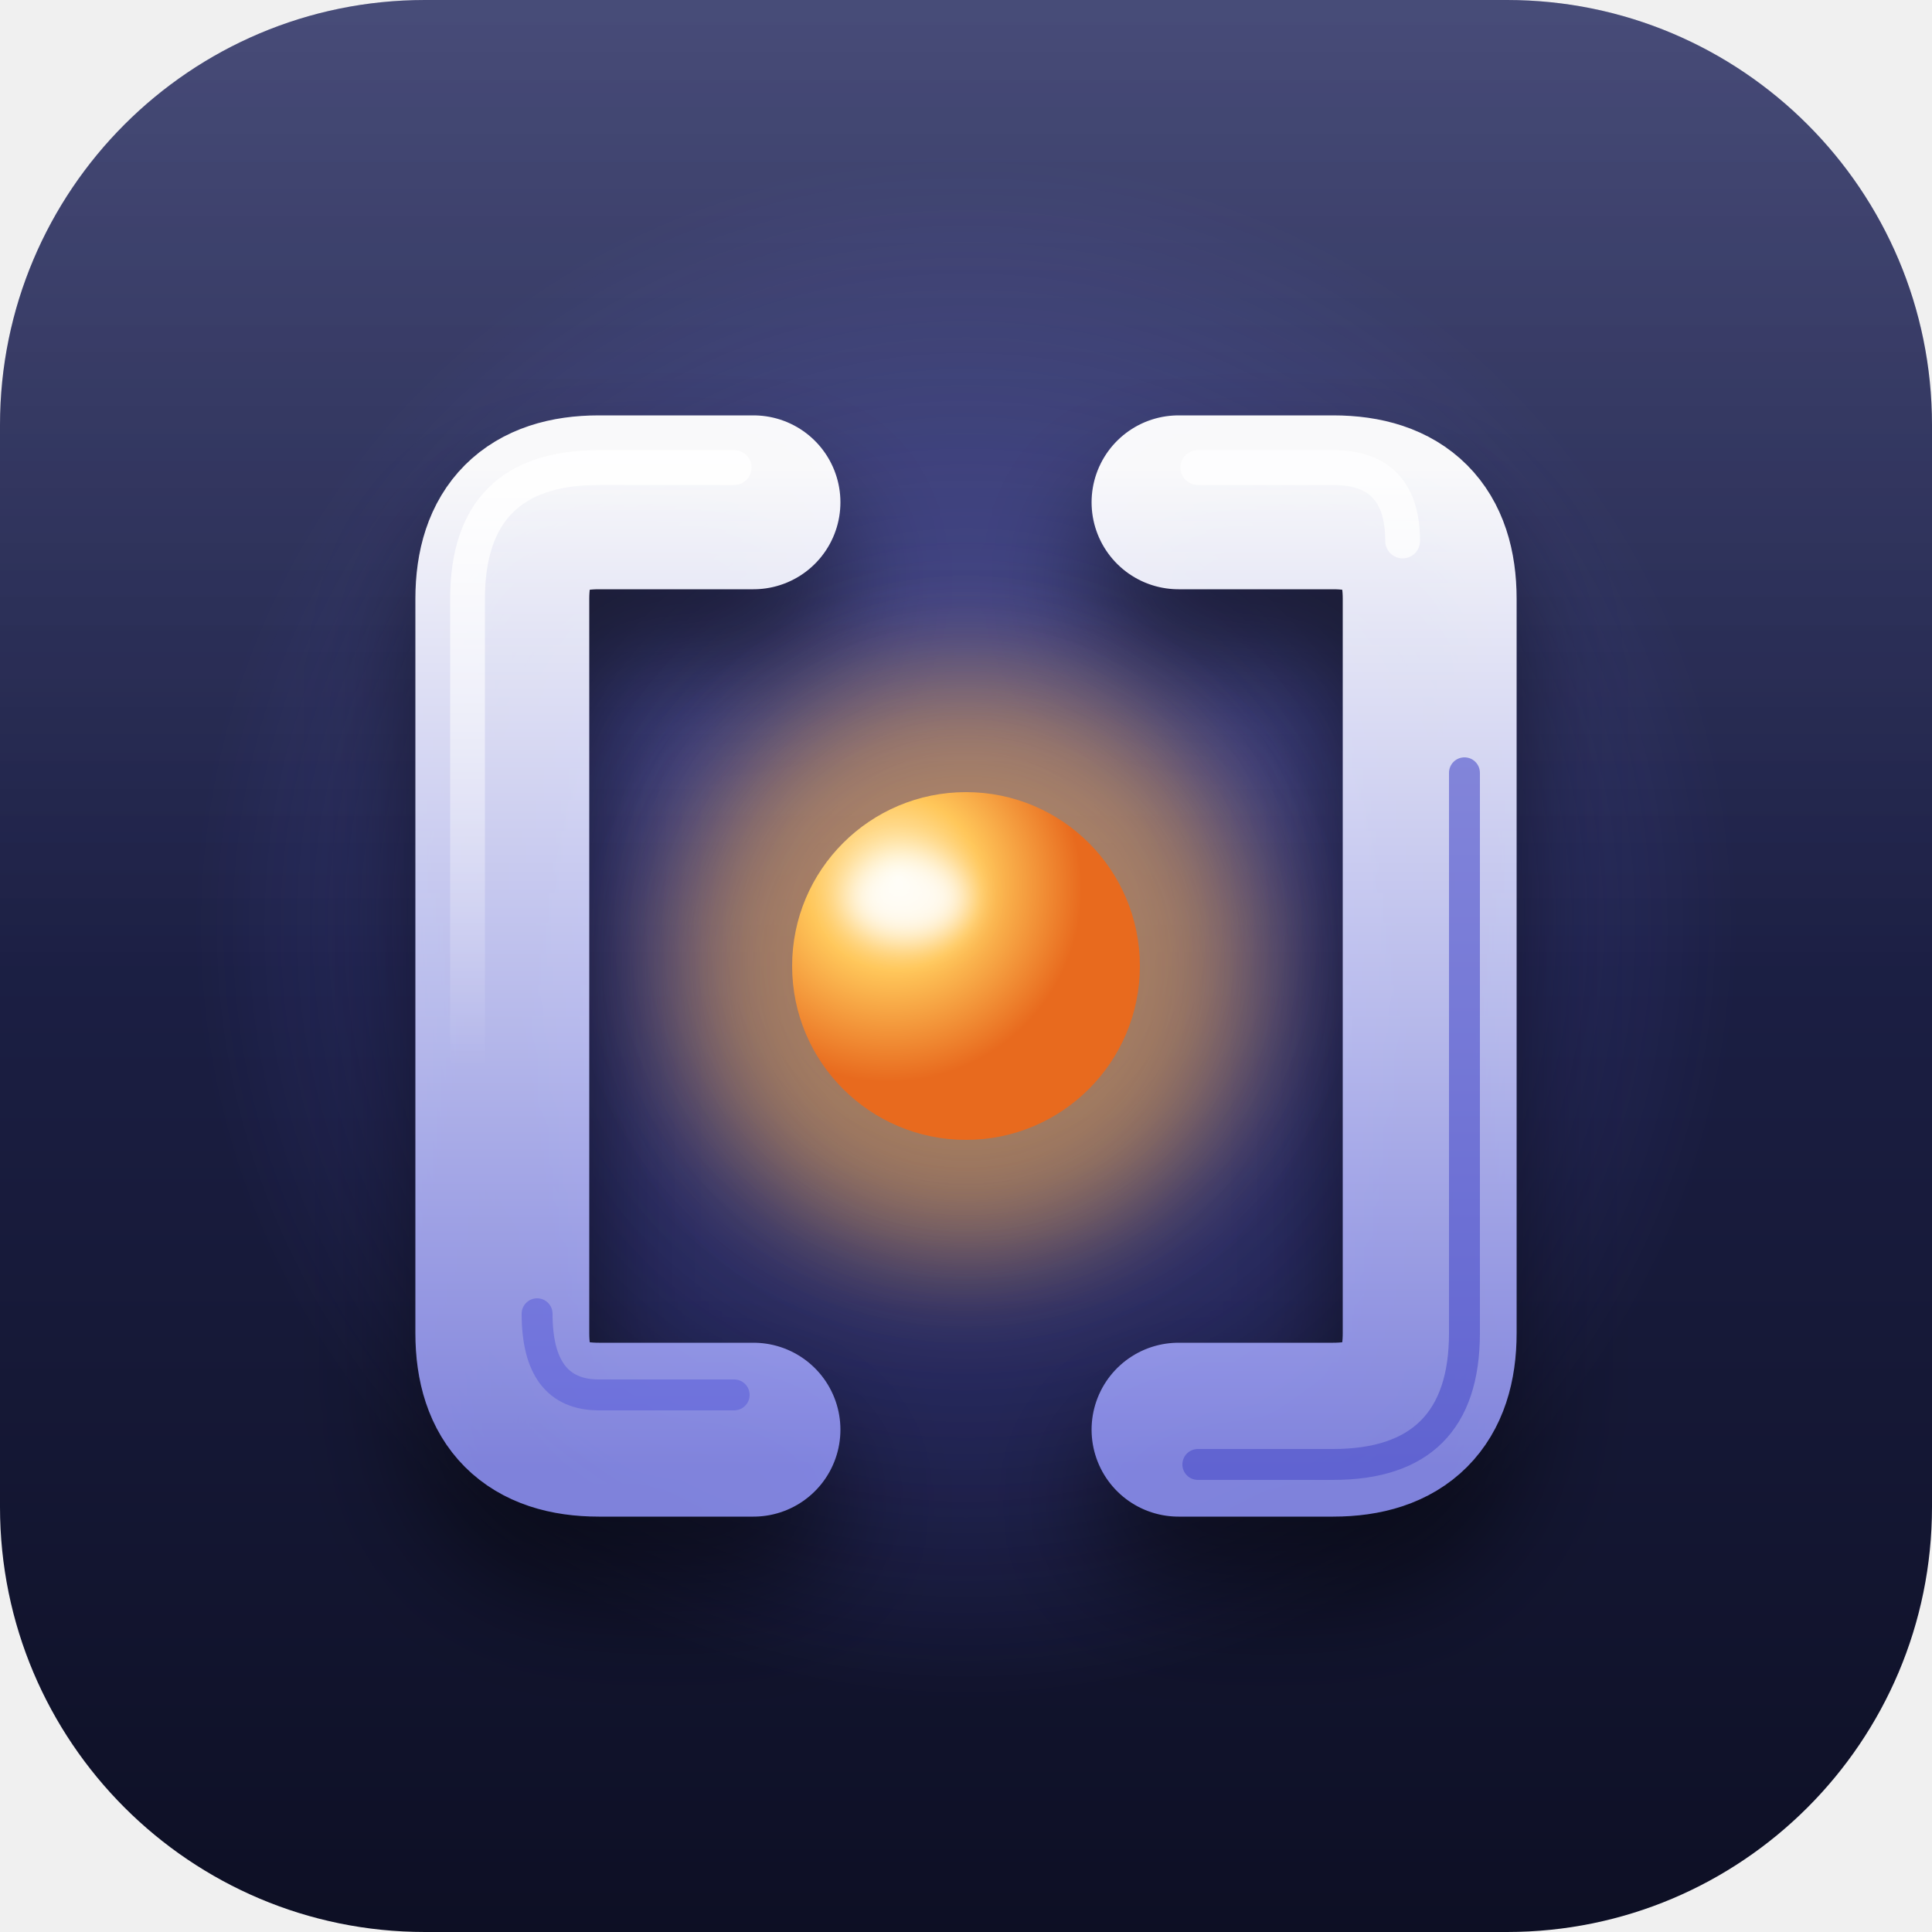
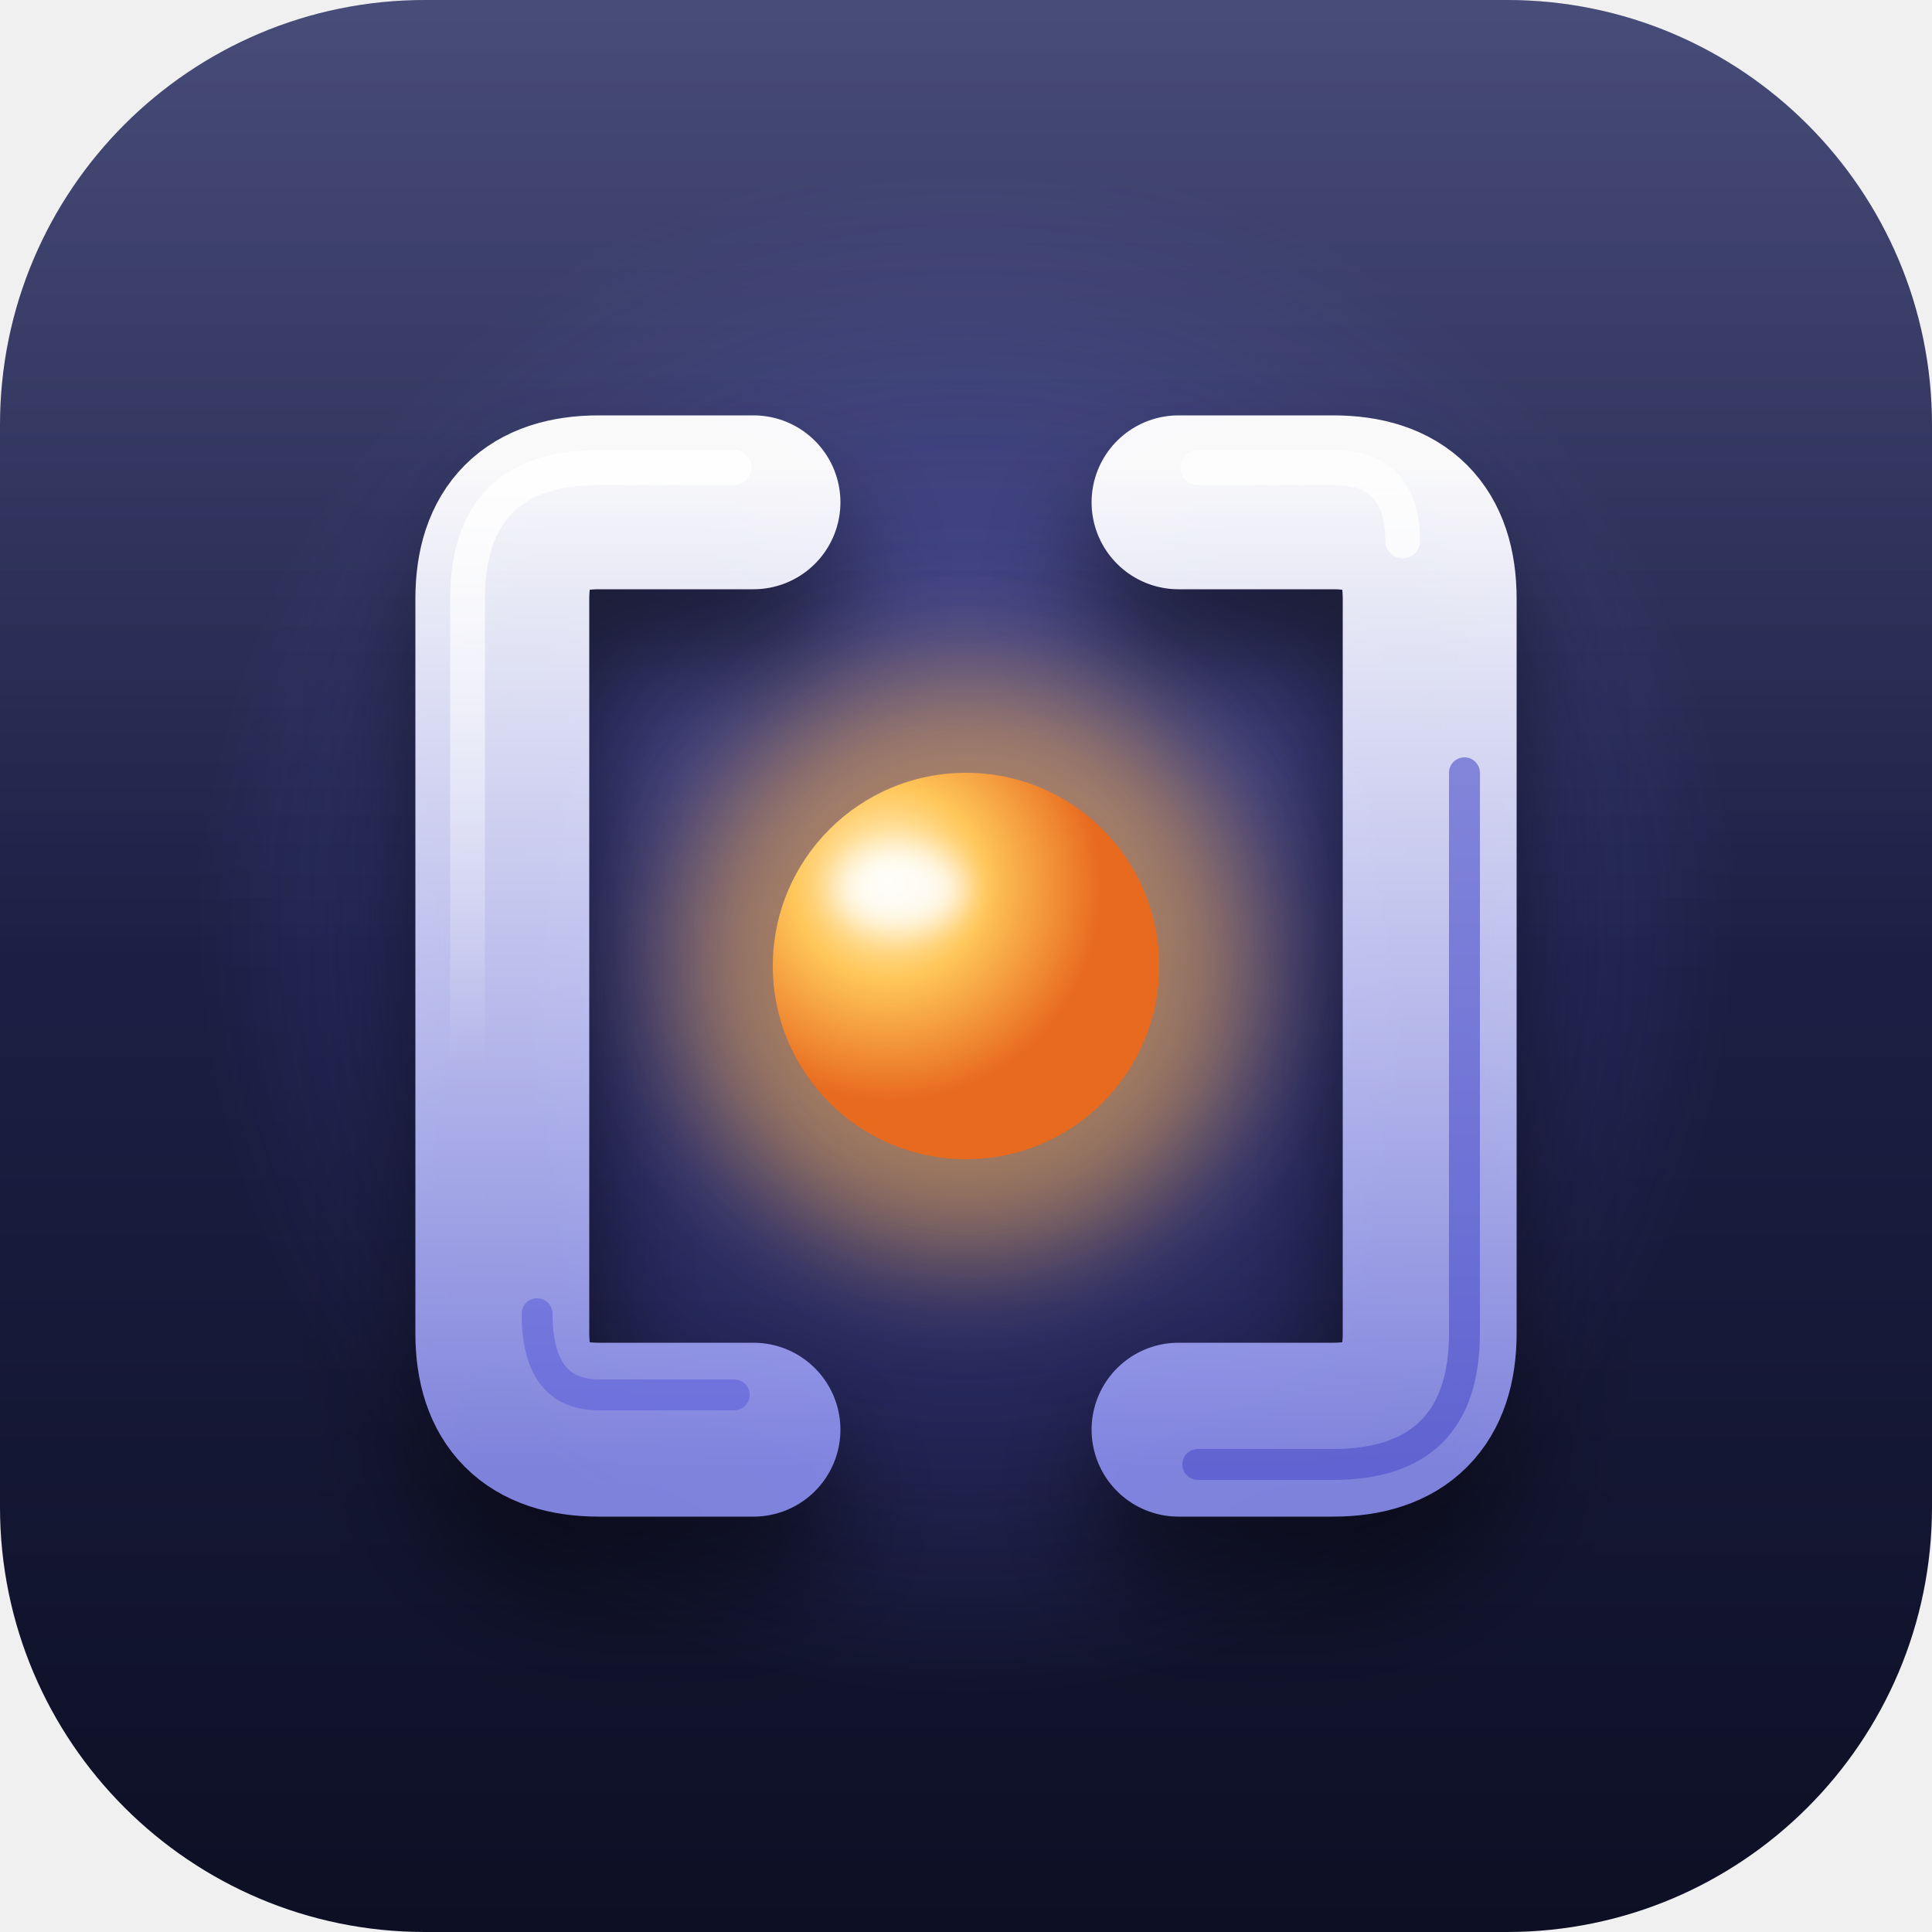
<svg xmlns="http://www.w3.org/2000/svg" viewBox="0 0 100 100" width="1024" height="1024">
  <defs>
    <linearGradient id="t1-bg" x1="0" y1="0" x2="0" y2="1">
      <stop offset="0" stop-color="#2A2F63" />
      <stop offset="1" stop-color="#0D0F24" />
    </linearGradient>
    <radialGradient id="t1-bgglow" cx="50" cy="48" r="40" gradientUnits="userSpaceOnUse">
      <stop offset="0" stop-color="#6C6CFF" stop-opacity=".45" />
      <stop offset="1" stop-color="#6C6CFF" stop-opacity="0" />
    </radialGradient>
    <linearGradient id="t1-sheen" x1="0" y1="0" x2="0" y2="1">
      <stop offset="0" stop-color="#fff" stop-opacity=".14" />
      <stop offset=".5" stop-color="#fff" stop-opacity="0" />
    </linearGradient>
    <linearGradient id="t1-glass" x1="0" y1="24" x2="0" y2="76" gradientUnits="userSpaceOnUse">
      <stop offset="0" stop-color="#FFFFFF" stop-opacity=".97" />
      <stop offset=".55" stop-color="#C9CCFF" stop-opacity=".9" />
      <stop offset="1" stop-color="#8C8FF0" stop-opacity=".9" />
    </linearGradient>
    <linearGradient id="t1-spec" x1="0" y1="24" x2="0" y2="76" gradientUnits="userSpaceOnUse">
      <stop offset="0" stop-color="#fff" stop-opacity="1" />
      <stop offset=".6" stop-color="#fff" stop-opacity="0" />
    </linearGradient>
-     <radialGradient id="t1-orb" cx="46" cy="46" r="10" fx="46.5" fy="45.5" gradientUnits="userSpaceOnUse">
+     <radialGradient id="t1-orb" cx="46" cy="46" r="11" fx="46" fy="45.5" gradientUnits="userSpaceOnUse">
      <stop offset="0" stop-color="#FFF8DA" />
      <stop offset=".45" stop-color="#FFC75A" />
      <stop offset="1" stop-color="#E86A1E" />
    </radialGradient>
    <filter id="t1-blur3" x="-50%" y="-50%" width="200%" height="200%">
      <feGaussianBlur stdDeviation="3" />
    </filter>
    <filter id="t1-blur1" x="-50%" y="-50%" width="200%" height="200%">
      <feGaussianBlur stdDeviation=".8" />
    </filter>
  </defs>
  <rect width="100" height="100" rx="22" fill="url(#t1-bg)" />
  <rect width="100" height="100" rx="22" fill="url(#t1-bgglow)" />
  <rect width="100" height="100" rx="22" fill="url(#t1-sheen)" />
  <g fill="none" stroke="#000" stroke-opacity=".55" stroke-width="9" stroke-linecap="round" stroke-linejoin="round" filter="url(#t1-blur3)" transform="translate(0 4)">
    <path d="M39 26 H31 Q26 26 26 31 V69 Q26 74 31 74 H39" />
    <path d="M61 26 H69 Q74 26 74 31 V69 Q74 74 69 74 H61" />
  </g>
  <circle cx="50" cy="50" r="15" fill="#FFB547" opacity=".55" filter="url(#t1-blur3)" />
-   <circle cx="50" cy="50" r="9" fill="url(#t1-orb)" />
-   <ellipse cx="47" cy="46.5" rx="3.2" ry="2.2" fill="#fff" opacity=".85" filter="url(#t1-blur1)" />
+   <circle cx="50" cy="50" r="10" fill="url(#t1-orb)" />
+   <ellipse cx="46.6" cy="46" rx="3.4" ry="2.2" fill="#fff" opacity=".85" filter="url(#t1-blur1)" />
  <g fill="none" stroke-linecap="round" stroke-linejoin="round">
    <path d="M39 26 H31 Q26 26 26 31 V69 Q26 74 31 74 H39" stroke="url(#t1-glass)" stroke-width="9" />
    <path d="M61 26 H69 Q74 26 74 31 V69 Q74 74 69 74 H61" stroke="url(#t1-glass)" stroke-width="9" />
    <path d="M38 24.2 H31 Q24.2 24.2 24.2 31 V60" stroke="url(#t1-spec)" stroke-width="1.8" opacity=".9" />
    <path d="M62 24.2 H69 Q72.6 24.2 72.6 28" stroke="#fff" stroke-width="1.8" opacity=".75" />
    <path d="M27.8 68 Q27.8 72.2 31 72.2 H38" stroke="#5A5DD8" stroke-width="1.6" opacity=".55" />
    <path d="M75.8 40 V69 Q75.8 75.8 69 75.8 H62" stroke="#4B4EC9" stroke-width="1.6" opacity=".6" />
  </g>
</svg>
